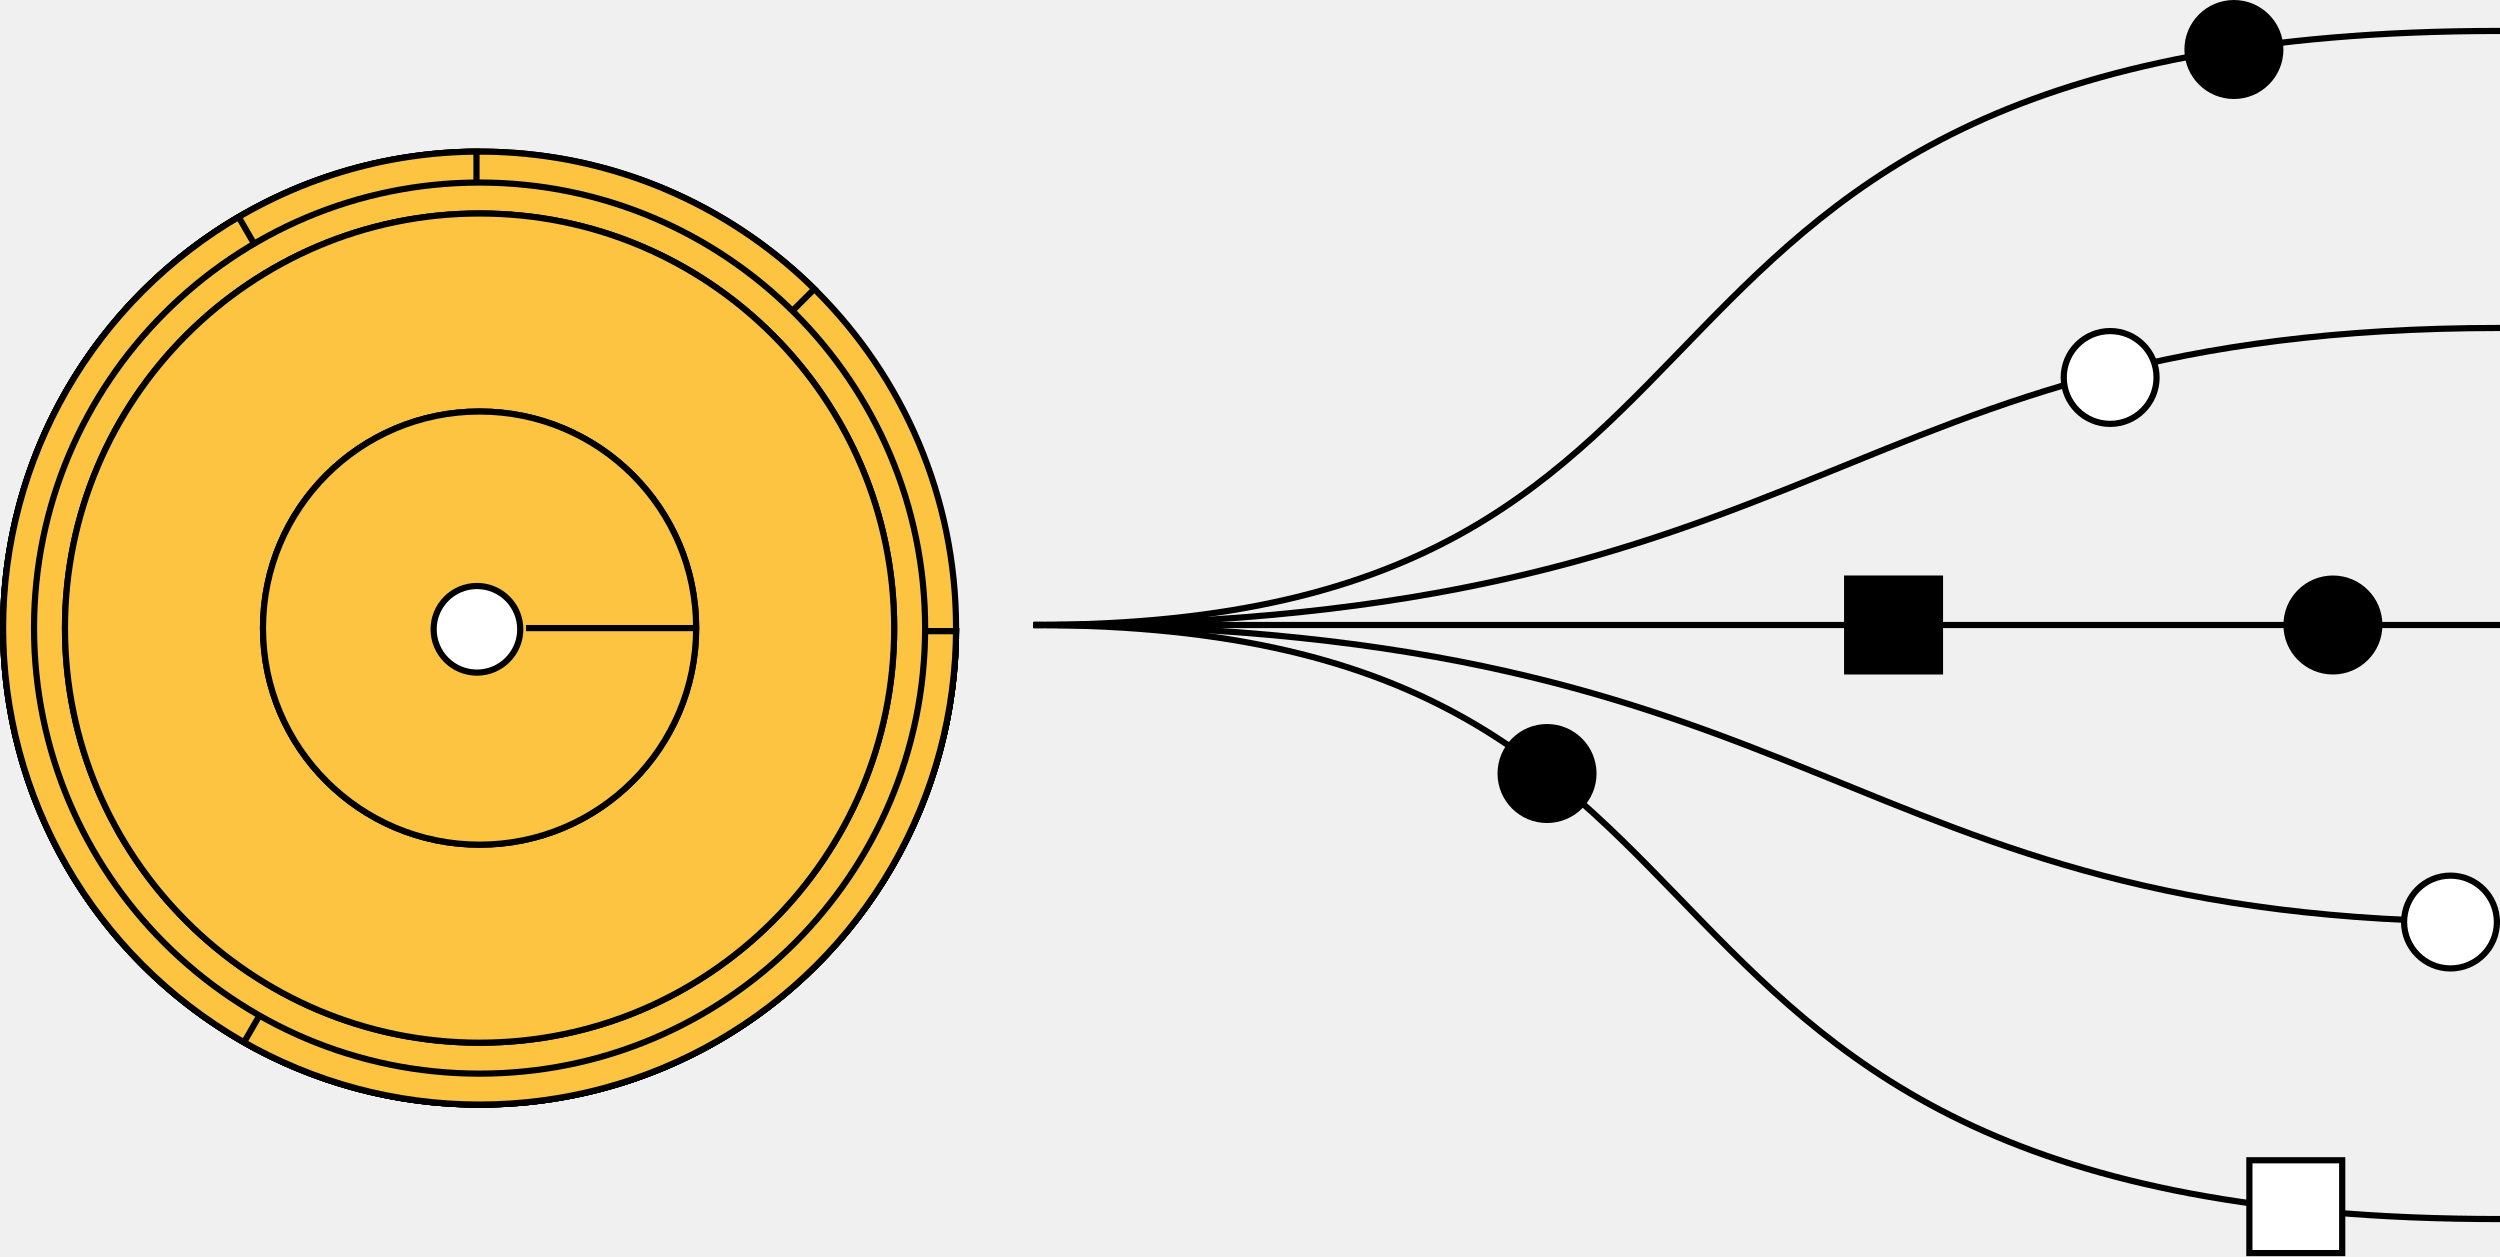
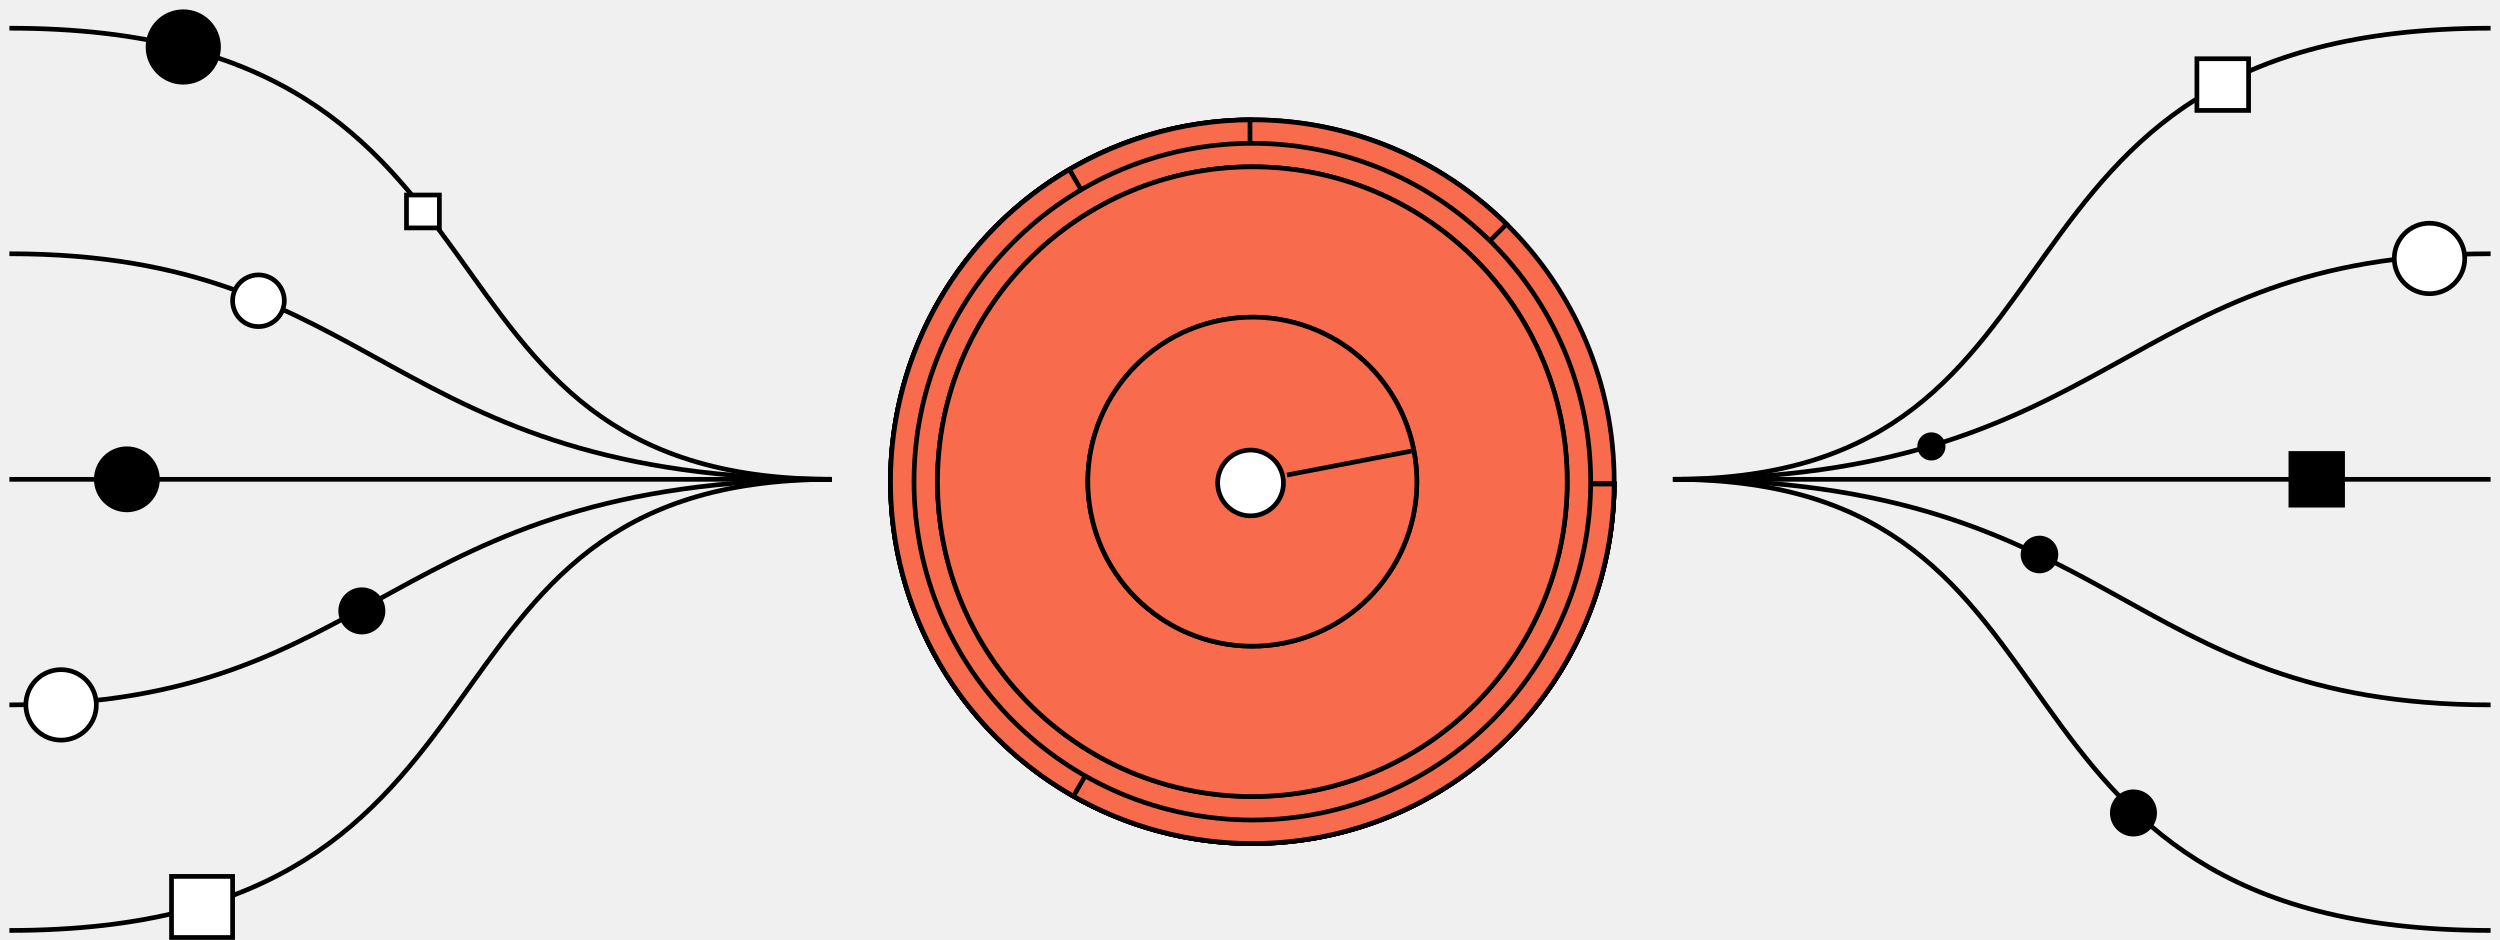
- <svg xmlns="http://www.w3.org/2000/svg" width="404" height="203" viewBox="0 0 404 203" fill="none">
-   <path d="M167 101H404" stroke="black" />
-   <path d="M167 101C296.499 101 246.828 197 404 197" stroke="black" />
-   <path d="M167 101C296.499 101 246.828 5 404 5" stroke="black" />
-   <path d="M167 101C296.499 101 296.499 149 404 149" stroke="black" />
-   <path d="M167 101C296.499 101 296.499 53 404 53" stroke="black" />
-   <circle cx="77.5" cy="101.5" r="77" fill="#FCC440" stroke="black" />
-   <mask id="path-7-inside-1" fill="white">
-     <path d="M155 101.5C155 119.43 148.783 136.805 137.408 150.665C126.034 164.526 110.205 174.013 92.62 177.511C75.034 181.009 56.78 178.301 40.967 169.849C25.154 161.397 12.761 147.723 5.899 131.158C-0.962 114.593 -1.868 96.161 3.337 79.003C8.542 61.845 19.535 47.023 34.443 37.061C49.352 27.1 67.253 22.616 85.096 24.373C102.94 26.131 119.622 34.021 132.301 46.699L77.5 101.5H155Z" />
+ <svg xmlns="http://www.w3.org/2000/svg" width="532" height="200" viewBox="0 0 532 200" fill="none">
+   <circle cx="266.5" cy="102.5" r="77" fill="#F86C4D" stroke="black" />
+   <mask id="path-2-inside-1" fill="white">
+     <path d="M344 102.5C344 120.43 337.783 137.805 326.408 151.665C315.034 165.526 299.205 175.013 281.62 178.511C264.034 182.009 245.78 179.301 229.967 170.849C214.154 162.397 201.761 148.723 194.899 132.158C188.038 115.593 187.132 97.161 192.337 80.003C197.542 62.845 208.535 48.023 223.443 38.061C238.352 28.1 256.253 23.616 274.096 25.373C291.94 27.131 308.622 35.021 321.301 47.699L266.5 102.5H344Z" />
  </mask>
-   <path d="M155 101.5C155 119.43 148.783 136.805 137.408 150.665C126.034 164.526 110.205 174.013 92.62 177.511C75.034 181.009 56.78 178.301 40.967 169.849C25.154 161.397 12.761 147.723 5.899 131.158C-0.962 114.593 -1.868 96.161 3.337 79.003C8.542 61.845 19.535 47.023 34.443 37.061C49.352 27.1 67.253 22.616 85.096 24.373C102.94 26.131 119.622 34.021 132.301 46.699L77.5 101.5H155Z" fill="#FCC440" stroke="black" stroke-width="2" mask="url(#path-7-inside-1)" />
-   <mask id="path-8-inside-2" fill="white">
-     <path d="M155 101.5C155 116.828 150.455 131.812 141.939 144.557C133.423 157.301 121.319 167.235 107.158 173.101C92.997 178.966 77.414 180.501 62.38 177.511C47.347 174.521 33.538 167.139 22.699 156.301C11.861 145.462 4.479 131.653 1.489 116.619C-1.501 101.586 0.034 86.003 5.899 71.842C11.765 57.681 21.698 45.577 34.443 37.061C47.188 28.545 62.172 24 77.5 24V101.5H155Z" />
+   <path d="M344 102.5C344 120.43 337.783 137.805 326.408 151.665C315.034 165.526 299.205 175.013 281.62 178.511C264.034 182.009 245.78 179.301 229.967 170.849C214.154 162.397 201.761 148.723 194.899 132.158C188.038 115.593 187.132 97.161 192.337 80.003C197.542 62.845 208.535 48.023 223.443 38.061C238.352 28.1 256.253 23.616 274.096 25.373C291.94 27.131 308.622 35.021 321.301 47.699L266.5 102.5H344Z" fill="#F86C4D" stroke="black" stroke-width="2" mask="url(#path-2-inside-1)" />
+   <mask id="path-3-inside-2" fill="white">
+     <path d="M344 102.5C344 117.828 339.455 132.812 330.939 145.557C322.423 158.302 310.319 168.235 296.158 174.101C281.997 179.966 266.414 181.501 251.38 178.511C236.347 175.521 222.538 168.139 211.699 157.301C200.861 146.462 193.479 132.653 190.489 117.619C187.499 102.586 189.034 87.003 194.899 72.842C200.765 58.681 210.698 46.577 223.443 38.061C236.188 29.545 251.172 25 266.5 25L266.5 102.5H344Z" />
  </mask>
-   <path d="M155 101.5C155 116.828 150.455 131.812 141.939 144.557C133.423 157.301 121.319 167.235 107.158 173.101C92.997 178.966 77.414 180.501 62.38 177.511C47.347 174.521 33.538 167.139 22.699 156.301C11.861 145.462 4.479 131.653 1.489 116.619C-1.501 101.586 0.034 86.003 5.899 71.842C11.765 57.681 21.698 45.577 34.443 37.061C47.188 28.545 62.172 24 77.5 24V101.5H155Z" fill="#FCC440" stroke="black" stroke-width="2" mask="url(#path-8-inside-2)" />
-   <mask id="path-9-inside-3" fill="white">
-     <path d="M155 101.5C155 115.104 151.419 128.469 144.617 140.25C137.815 152.031 128.031 161.815 116.25 168.617C104.469 175.419 91.104 179 77.5 179C63.896 179 50.532 175.419 38.75 168.617C26.968 161.815 17.185 152.031 10.383 140.25C3.581 128.469 -1.18931e-06 115.104 0 101.5C1.18931e-06 87.896 3.581 74.531 10.383 62.75C17.185 50.968 26.968 41.185 38.75 34.383L77.5 101.5H155Z" />
+   <path d="M344 102.5C344 117.828 339.455 132.812 330.939 145.557C322.423 158.302 310.319 168.235 296.158 174.101C281.997 179.966 266.414 181.501 251.38 178.511C236.347 175.521 222.538 168.139 211.699 157.301C200.861 146.462 193.479 132.653 190.489 117.619C187.499 102.586 189.034 87.003 194.899 72.842C200.765 58.681 210.698 46.577 223.443 38.061C236.188 29.545 251.172 25 266.5 25L266.5 102.5H344Z" fill="#F86C4D" stroke="black" stroke-width="2" mask="url(#path-3-inside-2)" />
+   <mask id="path-4-inside-3" fill="white">
+     <path d="M344 102.5C344 116.104 340.419 129.469 333.617 141.25C326.815 153.031 317.031 162.815 305.25 169.617C293.469 176.419 280.104 180 266.5 180C252.896 180 239.531 176.419 227.75 169.617C215.969 162.815 206.185 153.031 199.383 141.25C192.581 129.469 189 116.104 189 102.5C189 88.896 192.581 75.531 199.383 63.75C206.185 51.968 215.969 42.185 227.75 35.383L266.5 102.5H344Z" />
  </mask>
-   <path d="M155 101.5C155 115.104 151.419 128.469 144.617 140.25C137.815 152.031 128.031 161.815 116.25 168.617C104.469 175.419 91.104 179 77.5 179C63.896 179 50.532 175.419 38.75 168.617C26.968 161.815 17.185 152.031 10.383 140.25C3.581 128.469 -1.18931e-06 115.104 0 101.5C1.18931e-06 87.896 3.581 74.531 10.383 62.75C17.185 50.968 26.968 41.185 38.75 34.383L77.5 101.5H155Z" fill="#FCC440" stroke="black" stroke-width="2" mask="url(#path-9-inside-3)" />
-   <mask id="path-10-inside-4" fill="white">
-     <path d="M155 101.5C155 115.104 151.419 128.469 144.617 140.25C137.815 152.031 128.031 161.815 116.25 168.617C104.469 175.419 91.104 179 77.5 179C63.896 179 50.532 175.419 38.75 168.617L77.5 101.5H155Z" />
+   <path d="M344 102.5C344 116.104 340.419 129.469 333.617 141.25C326.815 153.031 317.031 162.815 305.25 169.617C293.469 176.419 280.104 180 266.5 180C252.896 180 239.531 176.419 227.75 169.617C215.969 162.815 206.185 153.031 199.383 141.25C192.581 129.469 189 116.104 189 102.5C189 88.896 192.581 75.531 199.383 63.75C206.185 51.968 215.969 42.185 227.75 35.383L266.5 102.5H344Z" fill="#F86C4D" stroke="black" stroke-width="2" mask="url(#path-4-inside-3)" />
+   <mask id="path-5-inside-4" fill="white">
+     <path d="M344 102.5C344 116.104 340.419 129.469 333.617 141.25C326.815 153.031 317.031 162.815 305.25 169.617C293.469 176.419 280.104 180 266.5 180C252.896 180 239.531 176.419 227.75 169.617L266.5 102.5H344Z" />
  </mask>
-   <path d="M155 101.5C155 115.104 151.419 128.469 144.617 140.25C137.815 152.031 128.031 161.815 116.25 168.617C104.469 175.419 91.104 179 77.5 179C63.896 179 50.532 175.419 38.75 168.617L77.5 101.5H155Z" fill="#FCC440" stroke="black" stroke-width="2" mask="url(#path-10-inside-4)" />
-   <circle cx="77.5" cy="101.5" r="72" fill="#FCC440" stroke="black" />
-   <circle cx="77.5" cy="101.5" r="67" fill="#FCC440" stroke="black" />
-   <circle cx="77.5" cy="101.5" r="67" fill="#FCC440" stroke="black" />
-   <circle cx="77.5" cy="101.5" r="35" fill="#FCC440" stroke="black" />
-   <circle cx="77.498" cy="101.499" r="35" transform="rotate(90 77.498 101.499)" fill="#FCC440" stroke="black" />
-   <circle cx="77.074" cy="101.696" r="7" transform="rotate(90 77.0742 101.696)" fill="white" stroke="black" />
-   <rect x="111.996" y="100.999" width="1" height="27" transform="rotate(90 111.996 100.999)" fill="black" />
-   <rect x="363.5" y="187.5" width="15" height="15" fill="white" stroke="black" />
-   <rect x="333.5" y="53.5" width="15" height="15" rx="7.5" fill="white" stroke="black" />
-   <rect x="388.5" y="141.5" width="15" height="15" rx="7.5" fill="white" stroke="black" />
-   <rect x="353.5" y="0.5" width="15" height="15" rx="7.5" fill="black" stroke="black" />
-   <rect x="242.5" y="117.5" width="15" height="15" rx="7.5" fill="black" stroke="black" />
-   <rect x="369.5" y="93.5" width="15" height="15" rx="7.5" fill="black" stroke="black" />
-   <rect x="298.5" y="93.5" width="15" height="15" fill="black" stroke="black" />
+   <path d="M344 102.5C344 116.104 340.419 129.469 333.617 141.25C326.815 153.031 317.031 162.815 305.25 169.617C293.469 176.419 280.104 180 266.5 180C252.896 180 239.531 176.419 227.75 169.617L266.5 102.5H344Z" fill="#F86C4D" stroke="black" stroke-width="2" mask="url(#path-5-inside-4)" />
+   <circle cx="266.5" cy="102.5" r="72" fill="#F86C4D" stroke="black" />
+   <circle cx="266.5" cy="102.5" r="67" fill="#F86C4D" stroke="black" />
+   <circle cx="266.5" cy="102.5" r="67" fill="#F86C4D" stroke="black" />
+   <circle cx="266.5" cy="102.5" r="35" fill="#F86C4D" stroke="black" />
+   <circle cx="266.498" cy="102.499" r="35" transform="rotate(79.1122 266.498 102.499)" fill="#F86C4D" stroke="black" />
+   <circle cx="266.12" cy="102.773" r="7" transform="rotate(79.1122 266.12 102.773)" fill="white" stroke="black" />
+   <rect x="300.082" y="95.784" width="0.5" height="26.5" transform="rotate(79.1122 300.082 95.7839)" fill="#F86C4D" stroke="black" stroke-width="0.5" />
+   <path d="M356 102H530" stroke="black" />
+   <path d="M356 102C451.075 102 414.608 198 530 198" stroke="black" />
+   <path d="M356 102C451.075 102 414.608 6 530 6" stroke="black" />
+   <path d="M356 102C451.075 102 451.075 150 530 150" stroke="black" />
+   <path d="M356 102C451.075 102 451.075 54 530 54" stroke="black" />
+   <rect x="509.5" y="47.5" width="15" height="15" rx="7.5" fill="white" stroke="black" />
+   <rect x="449.5" y="168.5" width="9" height="9" rx="4.5" fill="black" stroke="black" />
+   <rect x="430.5" y="114.5" width="7" height="7" rx="3.5" fill="black" stroke="black" />
+   <rect x="408.5" y="92.5" width="5" height="5" rx="2.5" fill="black" stroke="black" />
+   <rect x="487.5" y="96.5" width="11" height="11" fill="black" stroke="black" />
+   <rect x="467.5" y="12.5" width="11" height="11" fill="white" stroke="black" />
+   <path d="M177 102C81.379 102 118.055 198 2 198" stroke="black" />
+   <path d="M177 102C81.379 102 81.379 150 2 150" stroke="black" />
+   <path d="M177 102H2" stroke="black" />
+   <path d="M177 102C81.379 102 81.379 54 2 54" stroke="black" />
+   <path d="M177 102C81.379 102 118.055 6 2 6" stroke="black" />
+   <rect x="-0.5" y="0.5" width="13" height="13" transform="matrix(-1 0 0 1 49 186)" fill="white" stroke="black" />
+   <rect x="-0.5" y="0.5" width="7" height="7" transform="matrix(-1 0 0 1 93 41)" fill="white" stroke="black" />
+   <rect x="-0.5" y="0.5" width="11" height="11" rx="5.5" transform="matrix(-1 0 0 1 60 58)" fill="white" stroke="black" />
+   <rect x="-0.5" y="0.5" width="15" height="15" rx="7.5" transform="matrix(-1 0 0 1 20 142)" fill="white" stroke="black" />
+   <rect x="-0.5" y="0.5" width="15" height="15" rx="7.5" transform="matrix(-1 0 0 1 46 2)" fill="black" stroke="black" />
+   <rect x="-0.5" y="0.5" width="9" height="9" rx="4.5" transform="matrix(-1 0 0 1 81 125)" fill="black" stroke="black" />
+   <rect x="-0.5" y="0.5" width="13" height="13" rx="6.5" transform="matrix(-1 0 0 1 33 95)" fill="black" stroke="black" />
</svg>
